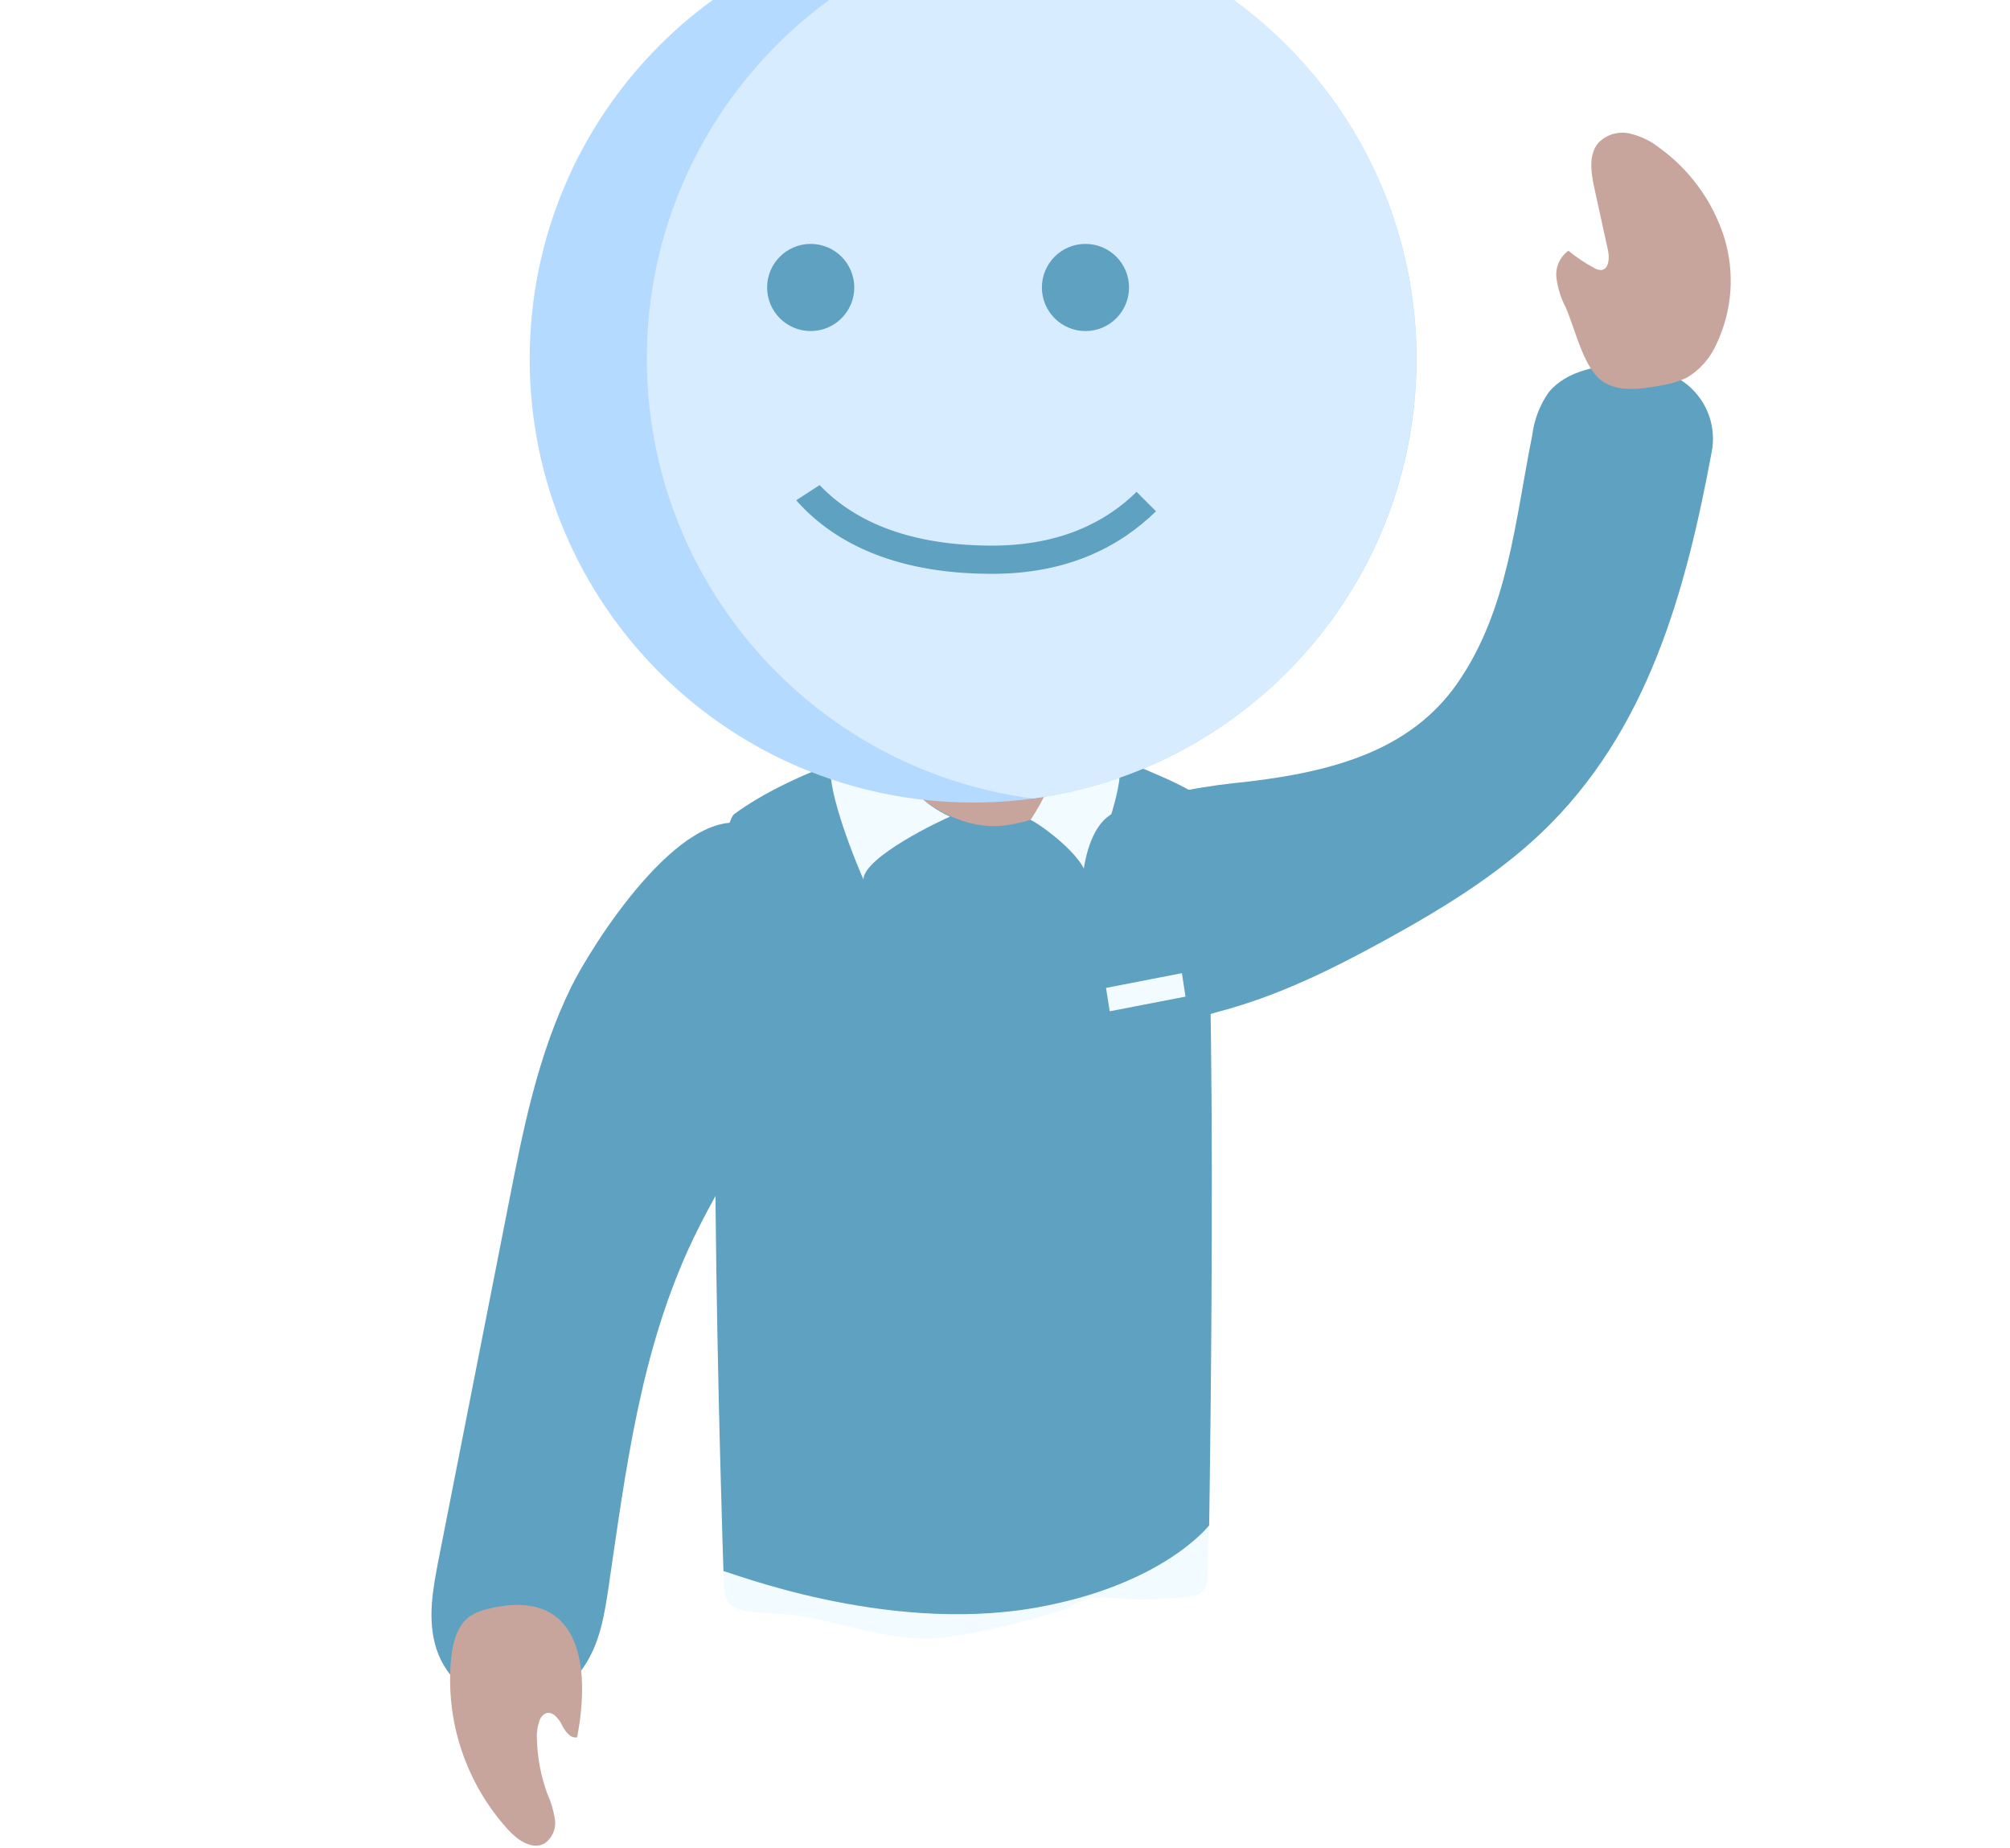
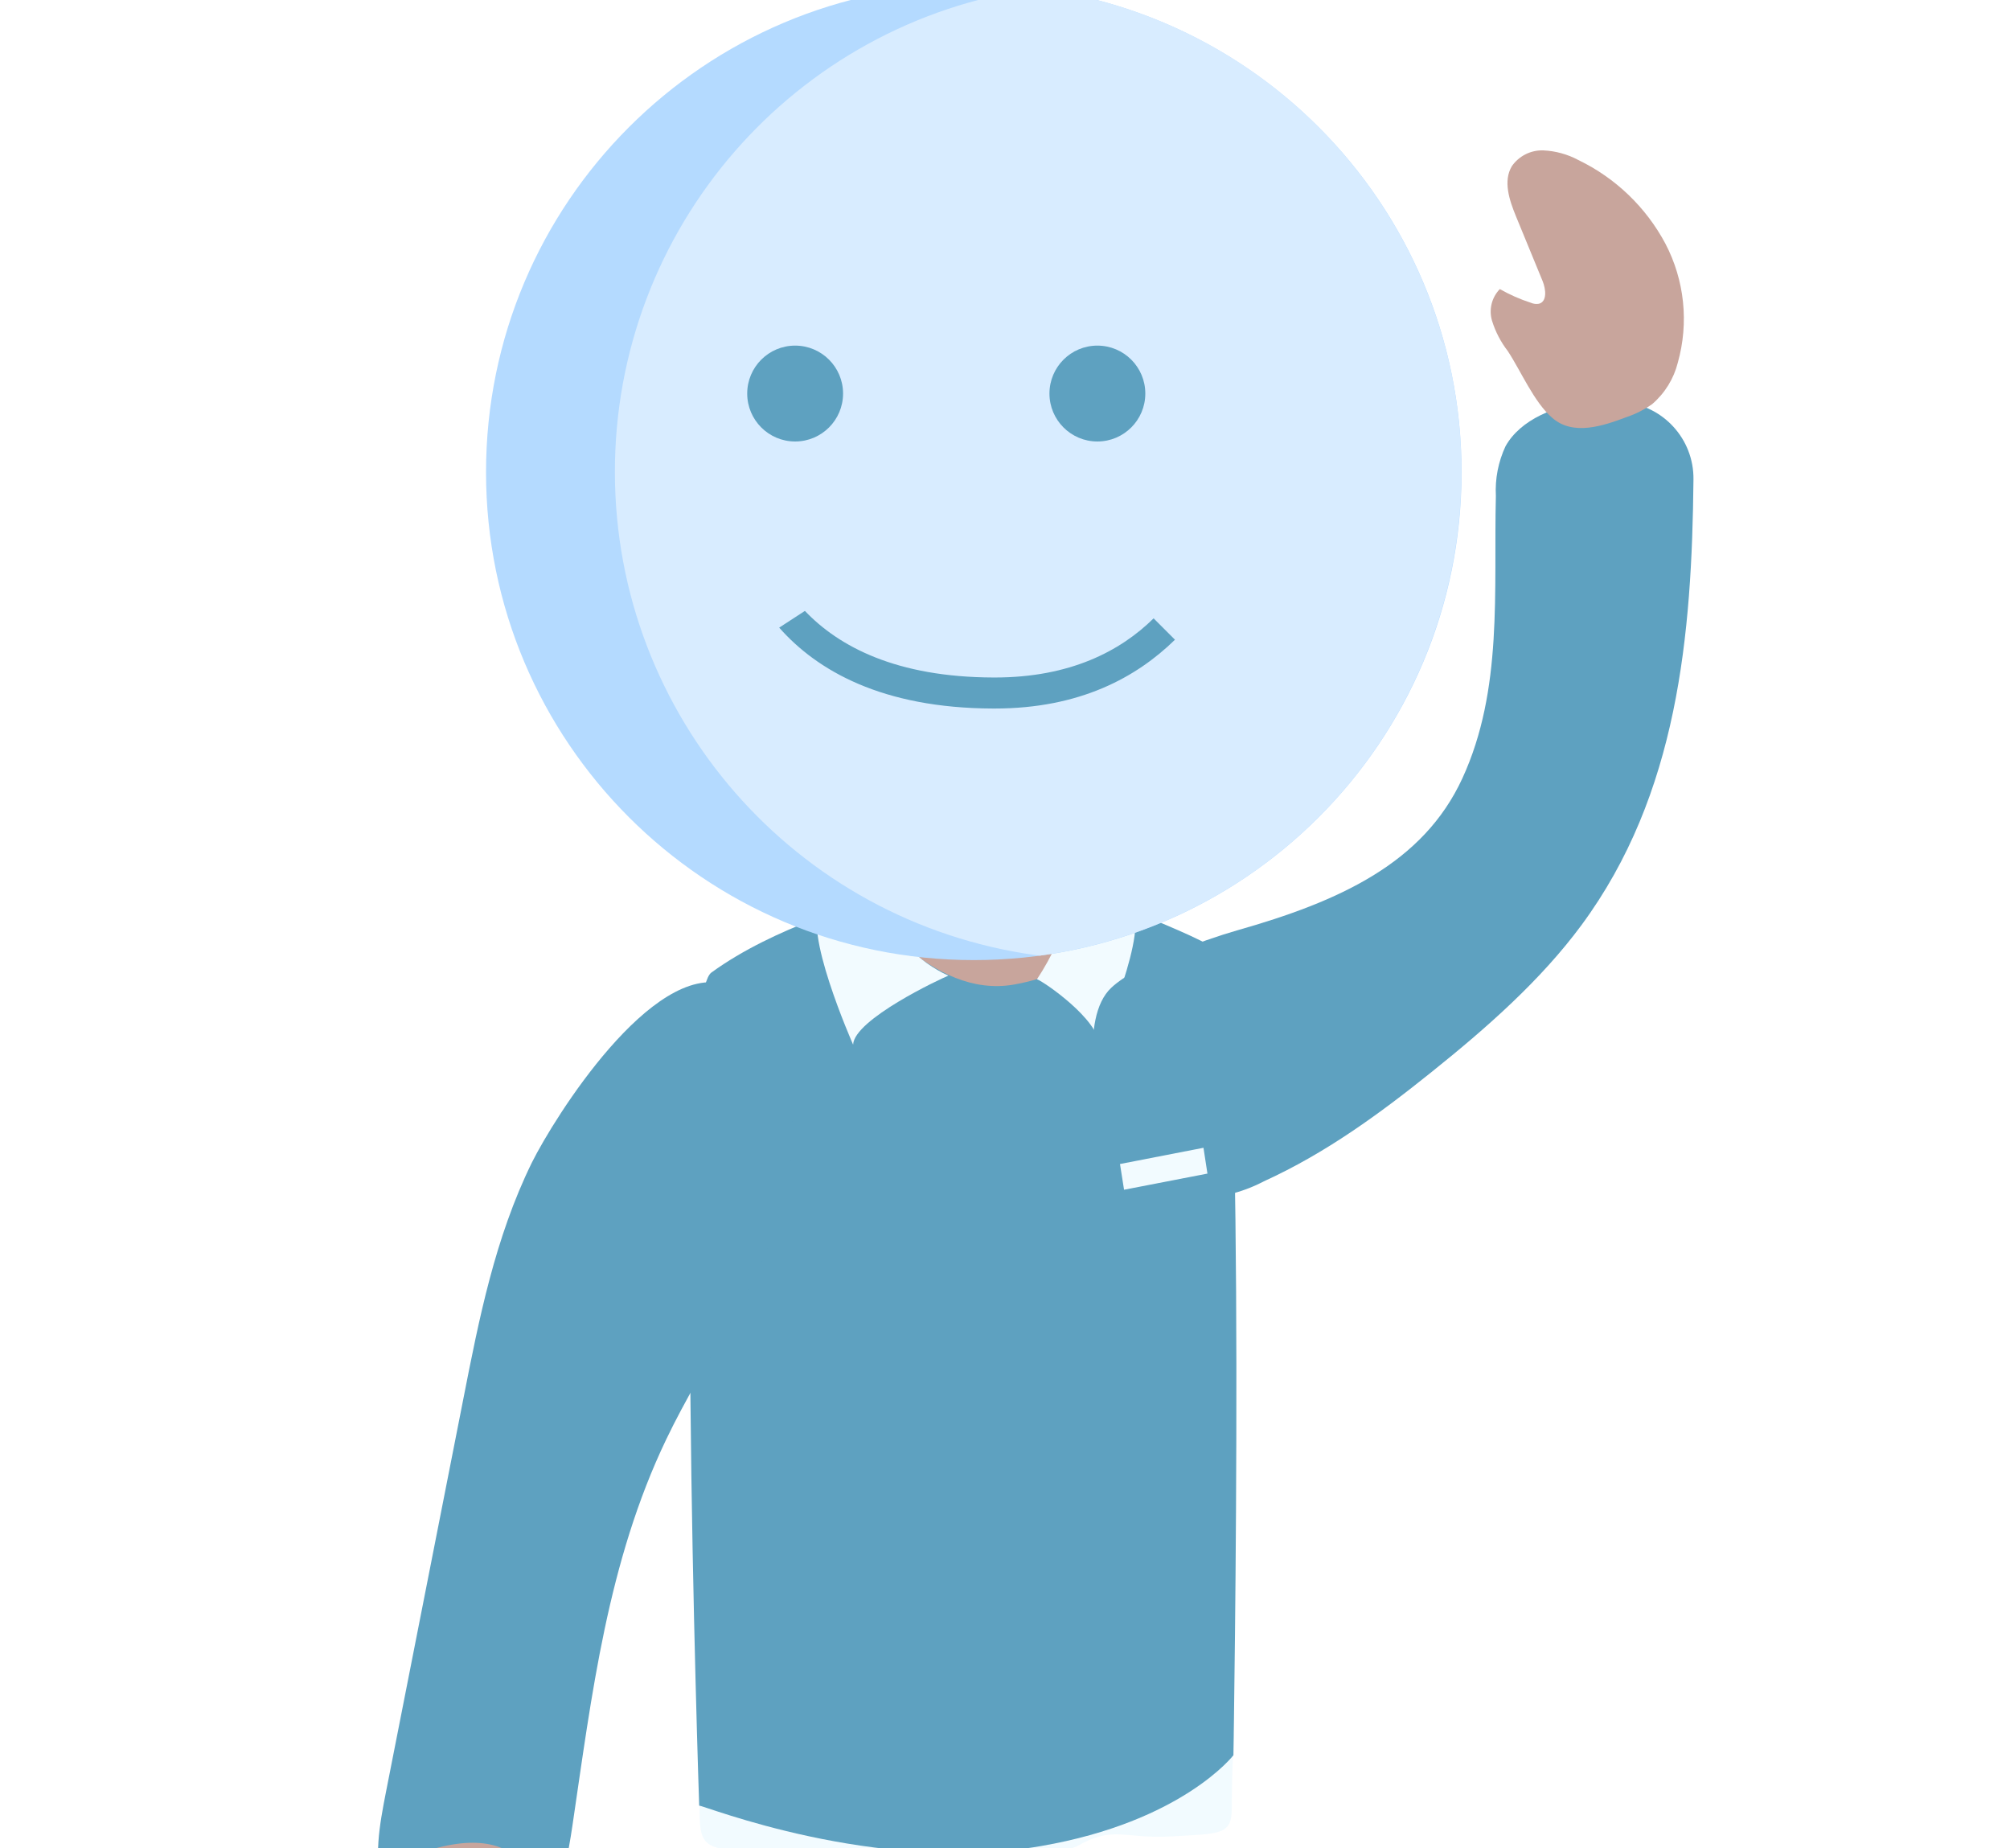
- <svg xmlns="http://www.w3.org/2000/svg" id="Layer_1" data-name="Layer 1" viewBox="0 0 457.64 420.66">
-   <g transform="scale(2),translate(-115.98 -48.59)">
+ <svg xmlns="http://www.w3.org/2000/svg" data-name="Layer 1" viewBox="0 0 457.64 420.66">
+   <g transform="scale(2.2),translate(-125.98 -40.59)">
    <path d="M293.31,262.27a76.65,76.65,0,0,1-14.11,3.31c-6.36.65-13-2.42-18-2.68-6.66-.34-6.84-.55-6.84-4.89,0-2.19,55.32-7.42,55.32-7.42s-.26,4-.24,7.69c0,2.77-1.18,2.62-6.22,2.91S297.22,260,293.31,262.27Z" transform="translate(-55.98 -30.59)" fill="#f2fbff" />
    <path d="M271.48,164.58s-9.28,2.41-15.9,7.23c-4.09,3-1.26,86.2-1.26,86.2.4-.07,18.18,7.14,35.37,4.18,14.64-2.53,19.92-9.4,19.92-9.4s1.32-79.85-1.52-83.13c-1.28-1.47-15.2-6.6-15.2-6.6S286.81,172.19,271.48,164.58Z" transform="translate(-55.98 -30.59)" fill="#5ea1c0" />
    <path d="M274.51,146.09l-3,18.49s6.8,10,15.39,8.47,6.46-5.5,6.46-5.5l-1.12-15.62S284.45,153.3,274.51,146.09Z" transform="translate(-55.98 -30.59)" fill="#c8a59c" />
    <path d="M273.45,152.59l1.06-6.5c9.94,7.21,15.09,4.15,15.09,4.15l2.4,8.39a8,8,0,0,1-5.11,2.45C282.13,161.42,277.31,157.7,273.45,152.59Z" transform="translate(-55.98 -30.59)" fill="#b58b81" />
    <path d="M292.72,164.93a26.39,26.39,0,0,1-3.44,7.57c.84.33,6.34,4.16,6.44,6.77,0,0,5.46-12.38,3.21-14.33a56.84,56.84,0,0,0-5.82-2.59Z" transform="translate(-55.98 -30.59)" fill="#f2fbff" />
    <path d="M273.25,164.93a13.38,13.38,0,0,0,6.86,7.2c-.84.33-9.76,4.53-9.86,7.14,0,0-5.47-12.38-3.21-14.33.6-.53,5.1-4.24,5.1-4.24Z" transform="translate(-55.98 -30.59)" fill="#f2fbff" />
    <path d="M266.73,132.63c.73,10.26,11.25,28.38,21.51,27.65s13.23-21.95,12.5-32.21S294.25,112,284,112.73A18.63,18.63,0,0,0,266.73,132.63Z" transform="translate(-55.98 -30.59)" fill="#c8a59c" />
    <path d="M292.84,149.68s-.29-.25-2.44-.09a32.3,32.3,0,0,1-7.62-.54c-1.65-.43-2.44-.17-2.28,2s1.92,4.2,6.26,4.43c4.88.26,6.93-1.58,7.31-3.77C294.35,150.17,293.38,149.65,292.84,149.68Z" transform="translate(-55.98 -30.59)" fill="#c8a59c" />
    <circle cx="226.76" cy="89.45" r="50.48" fill="#b4daff" />
    <path d="M332.75,126.77a50.47,50.47,0,0,1-43.18,43.29l-.41-.05A50.49,50.49,0,0,1,289.05,70l.41,0A50.46,50.46,0,0,1,332.75,126.77Z" transform="translate(-55.98 -30.59)" fill="#d8ecff" />
    <circle cx="208.27" cy="81.31" r="4.96" fill="#5ea1c0" />
    <circle cx="239.55" cy="81.31" r="4.96" fill="#5ea1c0" />
    <path d="M237,191.48c-3.82,7.79-5.47,16.19-7.1,24.5l-8,40.64c-.66,3.38-1.32,6.88-.27,10.19a9.43,9.43,0,0,0,8.36,6.54,10.12,10.12,0,0,0,8.54-4.62c1.72-2.62,2.22-5.67,2.67-8.64,2-13.54,3.64-27.33,9.72-40,3.9-8.14,9.61-15.71,12.07-24.24,1.51-5.21,2.36-20.33-5.93-22.82C249.42,170.73,239.35,186.76,237,191.48Z" transform="translate(-55.98 -30.59)" fill="#5ea1c0" />
    <path d="M237.66,276.91c-.79.17-1.38-.71-1.75-1.44s-1.06-1.57-1.82-1.28a1.38,1.38,0,0,0-.72.84,5.7,5.7,0,0,0-.28,2.25,19.35,19.35,0,0,0,1.16,6,11.69,11.69,0,0,1,.89,3,2.81,2.81,0,0,1-1.22,2.73c-1.38.74-3-.37-4.06-1.52a25.35,25.35,0,0,1-6.54-19.59c.19-1.78.67-3.72,2.12-4.75a5.44,5.44,0,0,1,1.9-.81C237.83,259.67,239.3,268.37,237.66,276.91Z" transform="translate(-55.98 -30.59)" fill="#c8a59c" />
    <path d="M262.6,136.12l2.66-1.73c3.52,3.69,9.45,6.86,19.52,6.89h.12c7.79,0,13-2.72,16.45-6.12l2.21,2.21c-4,3.91-9.87,7.12-18.66,7.12h-.16C273.24,144.46,266.51,140.55,262.6,136.12Z" transform="translate(-55.98 -30.59)" fill="#5ea1c0" />
-     <g transform="rotate(10,250,150)">
+     <g transform="rotate(0,250,150)" id="fakeRightArm">
      <path d="M333.3,151.72c4.23-9.18,3.23-19.38,3.47-29.22a10.79,10.79,0,0,1,1-5.15c1.53-2.75,5.21-4.29,8.8-4.57a21.64,21.64,0,0,1,3.32,0,7.93,7.93,0,0,1,7.33,8c-.16,16.11-1.6,32.59-11.59,46.12-4.21,5.7-9.77,10.6-15.55,15.23-5.3,4.25-10.88,8.35-17.32,11.28a15.48,15.48,0,0,1-7.61,1.77,10.24,10.24,0,0,1-8.18-6c-1.61-3.49-3.35-12.66,0-15.8,2.6-2.44,9.47-4.91,13-5.93C320.57,164.45,329.25,160.5,333.3,151.72Z" transform="translate(-55.98 -30.59)" fill="#5ea1c0" />
      <path d="M338,107.5a9.91,9.91,0,0,1-1.63-3.14,3.34,3.34,0,0,1,.81-3.27,17.13,17.13,0,0,0,3.22,1.42,1.45,1.45,0,0,0,.82.1c.87-.22.73-1.5.39-2.34l-2.76-6.71c-.68-1.66-1.35-3.63-.43-5.18a3.81,3.81,0,0,1,3.26-1.64,8.5,8.5,0,0,1,3.63,1,20.11,20.11,0,0,1,9,8.64,16.76,16.76,0,0,1,1.29,12.32,8.33,8.33,0,0,1-2.65,4.29,10.36,10.36,0,0,1-2.61,1.33c-2.44.92-5.57,2-7.74.09C340.71,112.79,339.35,109.54,338,107.5Z" transform="translate(-55.98 -30.59)" fill="#c8a59c" />
    </g>
    <polygon points="250.94 162.02 242.31 163.69 241.89 161.03 250.53 159.35 250.94 162.02" fill="#f2fbff" />
  </g>
</svg>
